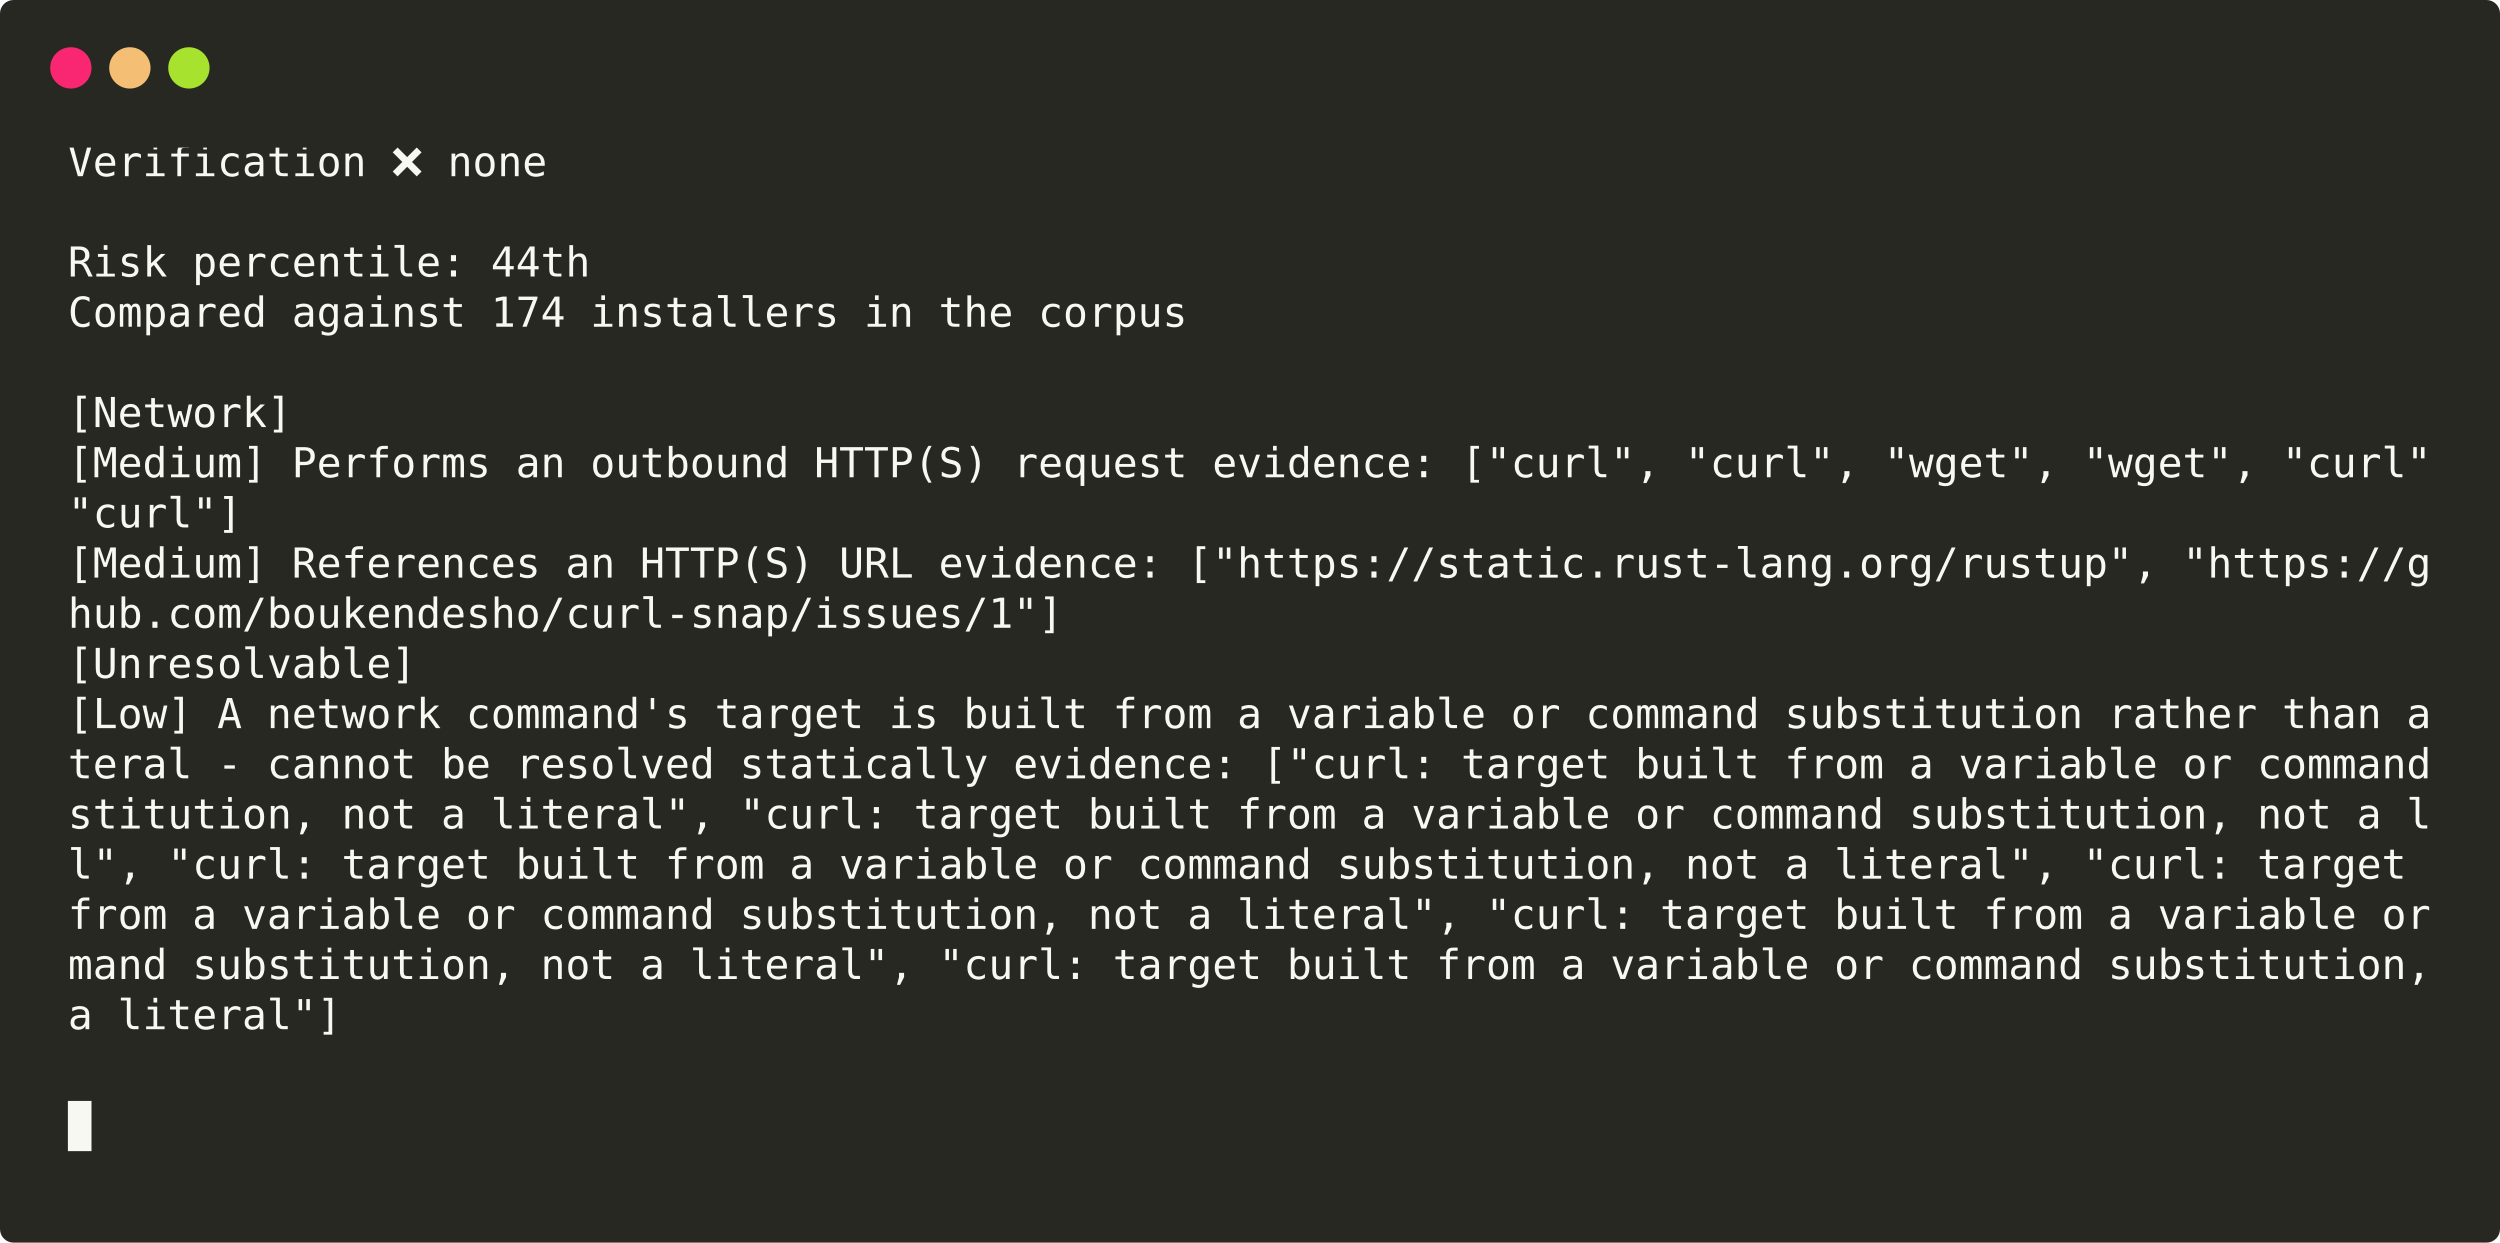
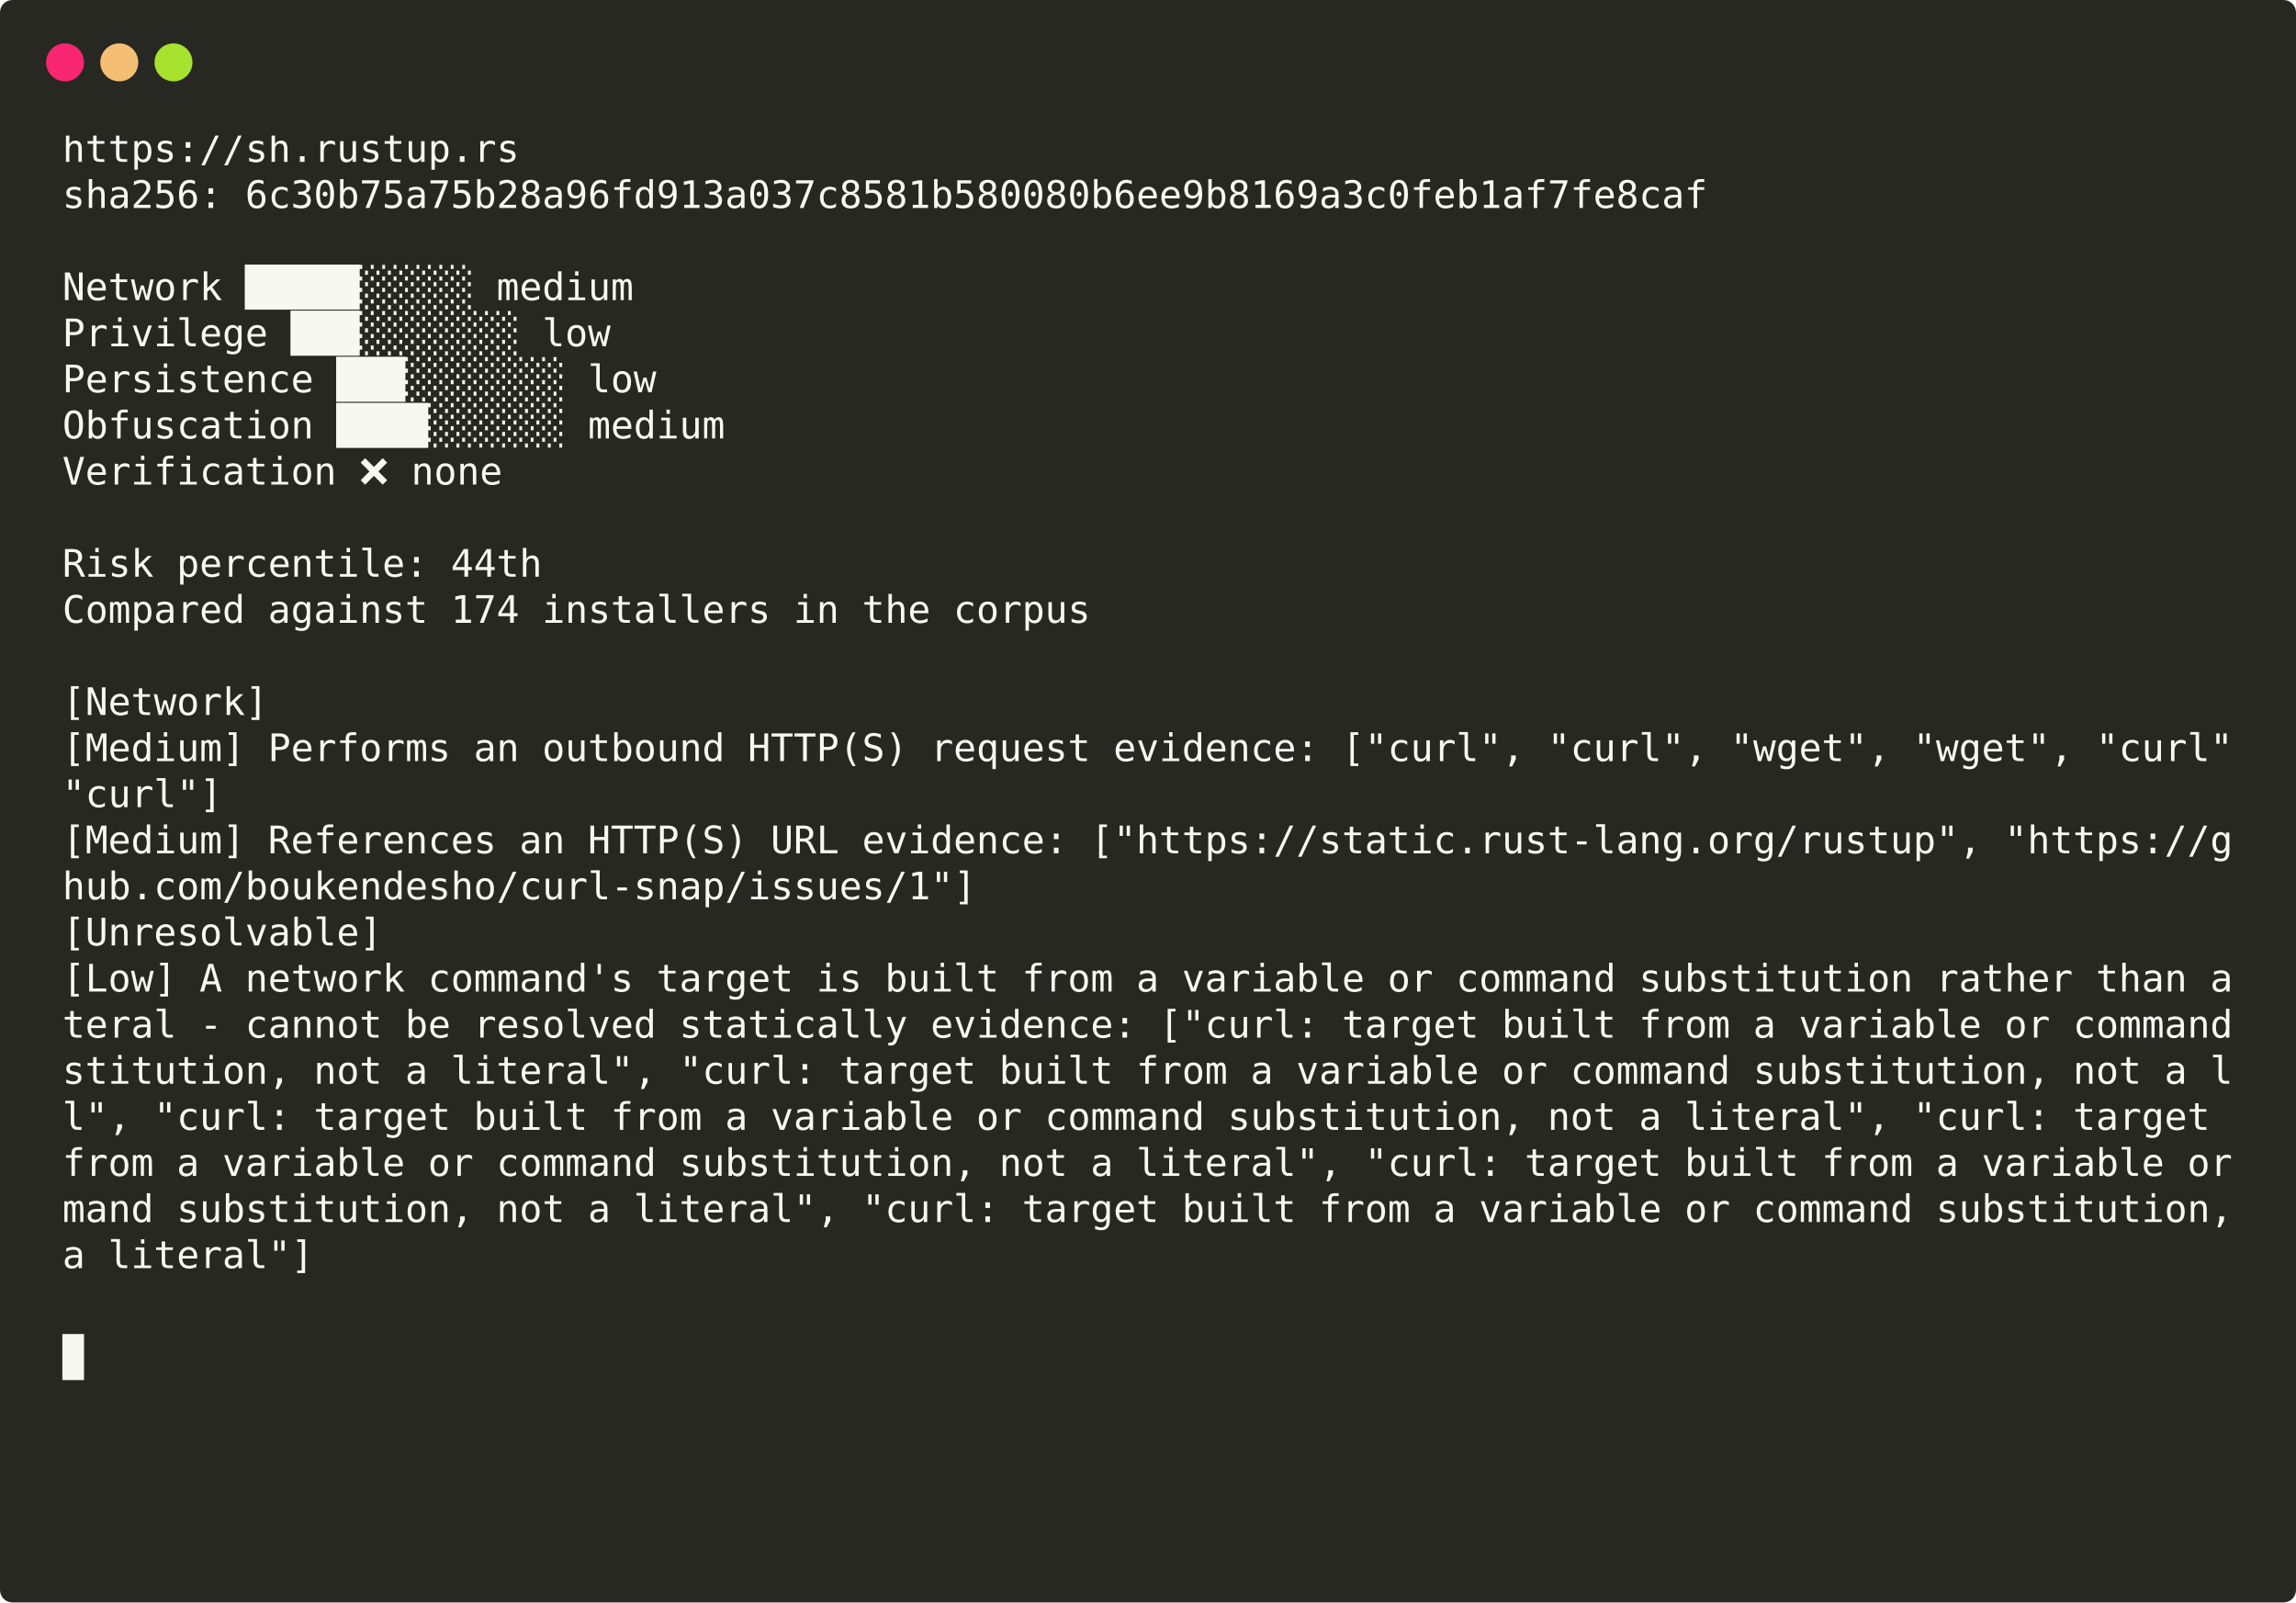
- <svg xmlns="http://www.w3.org/2000/svg" xmlns:ns1="https://github.com/nbedos/termtosvg" xmlns:xlink="http://www.w3.org/1999/xlink" id="terminal" baseProfile="full" viewBox="0 0 847 421" width="847" version="1.1">
+ <svg xmlns="http://www.w3.org/2000/svg" xmlns:ns1="https://github.com/nbedos/termtosvg" xmlns:xlink="http://www.w3.org/1999/xlink" id="terminal" baseProfile="full" viewBox="0 0 847 591" width="847" version="1.1">
  <defs>
    <ns1:template_settings>
-       <ns1:screen_geometry columns="100" rows="20" />
+       <ns1:screen_geometry columns="100" rows="30" />
      <ns1:animation type="css" />
    </ns1:template_settings>
    <style type="text/css" id="generated-style">#screen {
                font-family: 'DejaVu Sans Mono', monospace;
                font-style: normal;
                font-size: 14px;
            }

        text {
            dominant-baseline: text-before-edge;
            white-space: pre;
        }
    </style>
    <style type="text/css" id="user-style">
            /* The colors defined below are the default 16 colors used for rendering text of the terminal. Adjust
               them as needed.
               gjm8 color theme (source: https://terminal.sexy/) */
            .foreground {fill: #f8f8f2}
            .background {fill: #272822}
            .color0 {fill: #272822}
            .color1 {fill: #f92672}
            .color2 {fill: #a6e22e}
            .color3 {fill: #f4bf75}
            .color4 {fill: #66d9ef}
            .color5 {fill: #ae81ff}
            .color6 {fill: #a1efe4}
            .color7 {fill: #f8f8f2}
            .color8 {fill: #75715e}
            .color9 {fill: #fd971f}
            .color10 {fill: #383830}
            .color11 {fill: #49483e}
            .color12 {fill: #a59f85}
            .color13 {fill: #f5f4f1}
            .color14 {fill: #cc6633}
            .color15 {fill: #f9f8f5}
        </style>
  </defs>
  <rect id="terminalui" class="background" width="100%" height="100%" ry="4.583" />
  <circle cx="24" cy="23" r="7" class="color1" />
  <circle cx="44" cy="23" r="7" class="color3" />
  <circle cx="64" cy="23" r="7" class="color2" />
-   <svg id="screen" width="800" height="340" x="23" y="50" viewBox="0 0 800 340" preserveAspectRatio="xMidYMin slice">
+   <svg id="screen" width="800" height="510" x="23" y="50" viewBox="0 0 800 510" preserveAspectRatio="xMidYMin slice">
    <rect class="background" height="100%" width="100%" x="0" y="0" />
    <defs>
      <g id="g1">
+         <text x="0" textLength="160" class="foreground">https://sh.rustup.rs</text>
+       </g>
+       <g id="g2">
+         <text x="0" textLength="576" class="foreground">sha256: 6c30b75a75b28a96fd913a037c8581b580080b6ee9b8169a3c0feb1af7fe8caf</text>
+       </g>
+       <g id="g3">
+         <text x="0" textLength="272" class="foreground">  Network       █████░░░░░  medium</text>
+       </g>
+       <g id="g4">
+         <text x="0" textLength="248" class="foreground">  Privilege     ███░░░░░░░  low</text>
+       </g>
+       <g id="g5">
+         <text x="0" textLength="248" class="foreground">  Persistence   ███░░░░░░░  low</text>
+       </g>
+       <g id="g6">
+         <text x="0" textLength="272" class="foreground">  Obfuscation   ████░░░░░░  medium</text>
+       </g>
+       <g id="g7">
        <text x="0" textLength="184" class="foreground">  Verification  ❌ none</text>
      </g>
-       <g id="g2">
+       <g id="g8">
        <text x="0" textLength="184" class="foreground">  Risk percentile: 44th</text>
      </g>
-       <g id="g3">
+       <g id="g9">
        <text x="0" textLength="376" class="foreground">  Compared against 174 installers in the corpus</text>
      </g>
-       <g id="g4">
+       <g id="g10">
        <text x="0" textLength="72" class="foreground">[Network]</text>
      </g>
-       <g id="g5">
+       <g id="g11">
        <text x="0" textLength="800" class="foreground">  [Medium] Performs an outbound HTTP(S) request  evidence: ["curl", "curl", "wget", "wget", "curl", </text>
      </g>
-       <g id="g6">
+       <g id="g12">
        <text x="0" textLength="56" class="foreground">"curl"]</text>
      </g>
-       <g id="g7">
+       <g id="g13">
        <text x="0" textLength="800" class="foreground">  [Medium] References an HTTP(S) URL  evidence: ["https://static.rust-lang.org/rustup", "https://git</text>
      </g>
-       <g id="g8">
+       <g id="g14">
        <text x="0" textLength="320" class="foreground">hub.com/boukendesho/curl-snap/issues/1"]</text>
      </g>
-       <g id="g9">
+       <g id="g15">
        <text x="0" textLength="112" class="foreground">[Unresolvable]</text>
      </g>
-       <g id="g10">
+       <g id="g16">
        <text x="0" textLength="800" class="foreground">  [Low] A network command's target is built from a variable or command substitution rather than a li</text>
      </g>
-       <g id="g11">
+       <g id="g17">
        <text x="0" textLength="800" class="foreground">teral - cannot be resolved statically  evidence: ["curl: target built from a variable or command sub</text>
      </g>
-       <g id="g12">
+       <g id="g18">
        <text x="0" textLength="800" class="foreground">stitution, not a literal", "curl: target built from a variable or command substitution, not a litera</text>
      </g>
-       <g id="g13">
+       <g id="g19">
        <text x="0" textLength="800" class="foreground">l", "curl: target built from a variable or command substitution, not a literal", "curl: target built</text>
      </g>
-       <g id="g14">
+       <g id="g20">
        <text x="0" textLength="800" class="foreground"> from a variable or command substitution, not a literal", "curl: target built from a variable or com</text>
      </g>
-       <g id="g15">
+       <g id="g21">
        <text x="0" textLength="800" class="foreground">mand substitution, not a literal", "curl: target built from a variable or command substitution, not </text>
      </g>
-       <g id="g16">
+       <g id="g22">
        <text x="0" textLength="88" class="foreground">a literal"]</text>
      </g>
-       <g id="g17">
+       <g id="g23">
        <text x="0" textLength="8" class="background"> </text>
      </g>
    </defs>
    <g>
      <use xlink:href="#g1" y="0" />
-       <use xlink:href="#g2" y="34" />
+       <use xlink:href="#g2" y="17" />
      <use xlink:href="#g3" y="51" />
-       <use xlink:href="#g4" y="85" />
-       <use xlink:href="#g5" y="102" />
-       <use xlink:href="#g6" y="119" />
-       <use xlink:href="#g7" y="136" />
+       <use xlink:href="#g4" y="68" />
+       <use xlink:href="#g5" y="85" />
+       <use xlink:href="#g6" y="102" />
+       <use xlink:href="#g7" y="119" />
      <use xlink:href="#g8" y="153" />
      <use xlink:href="#g9" y="170" />
-       <use xlink:href="#g10" y="187" />
-       <use xlink:href="#g11" y="204" />
-       <use xlink:href="#g12" y="221" />
-       <use xlink:href="#g13" y="238" />
-       <use xlink:href="#g14" y="255" />
-       <use xlink:href="#g15" y="272" />
-       <use xlink:href="#g16" y="289" />
-       <rect x="0" y="323" width="8" height="17" class="foreground" />
+       <use xlink:href="#g10" y="204" />
+       <use xlink:href="#g11" y="221" />
+       <use xlink:href="#g12" y="238" />
+       <use xlink:href="#g13" y="255" />
+       <use xlink:href="#g14" y="272" />
+       <use xlink:href="#g15" y="289" />
+       <use xlink:href="#g16" y="306" />
      <use xlink:href="#g17" y="323" />
+       <use xlink:href="#g18" y="340" />
+       <use xlink:href="#g19" y="357" />
+       <use xlink:href="#g20" y="374" />
+       <use xlink:href="#g21" y="391" />
+       <use xlink:href="#g22" y="408" />
+       <rect x="0" y="442" width="8" height="17" class="foreground" />
+       <use xlink:href="#g23" y="442" />
    </g>
  </svg>
</svg>
